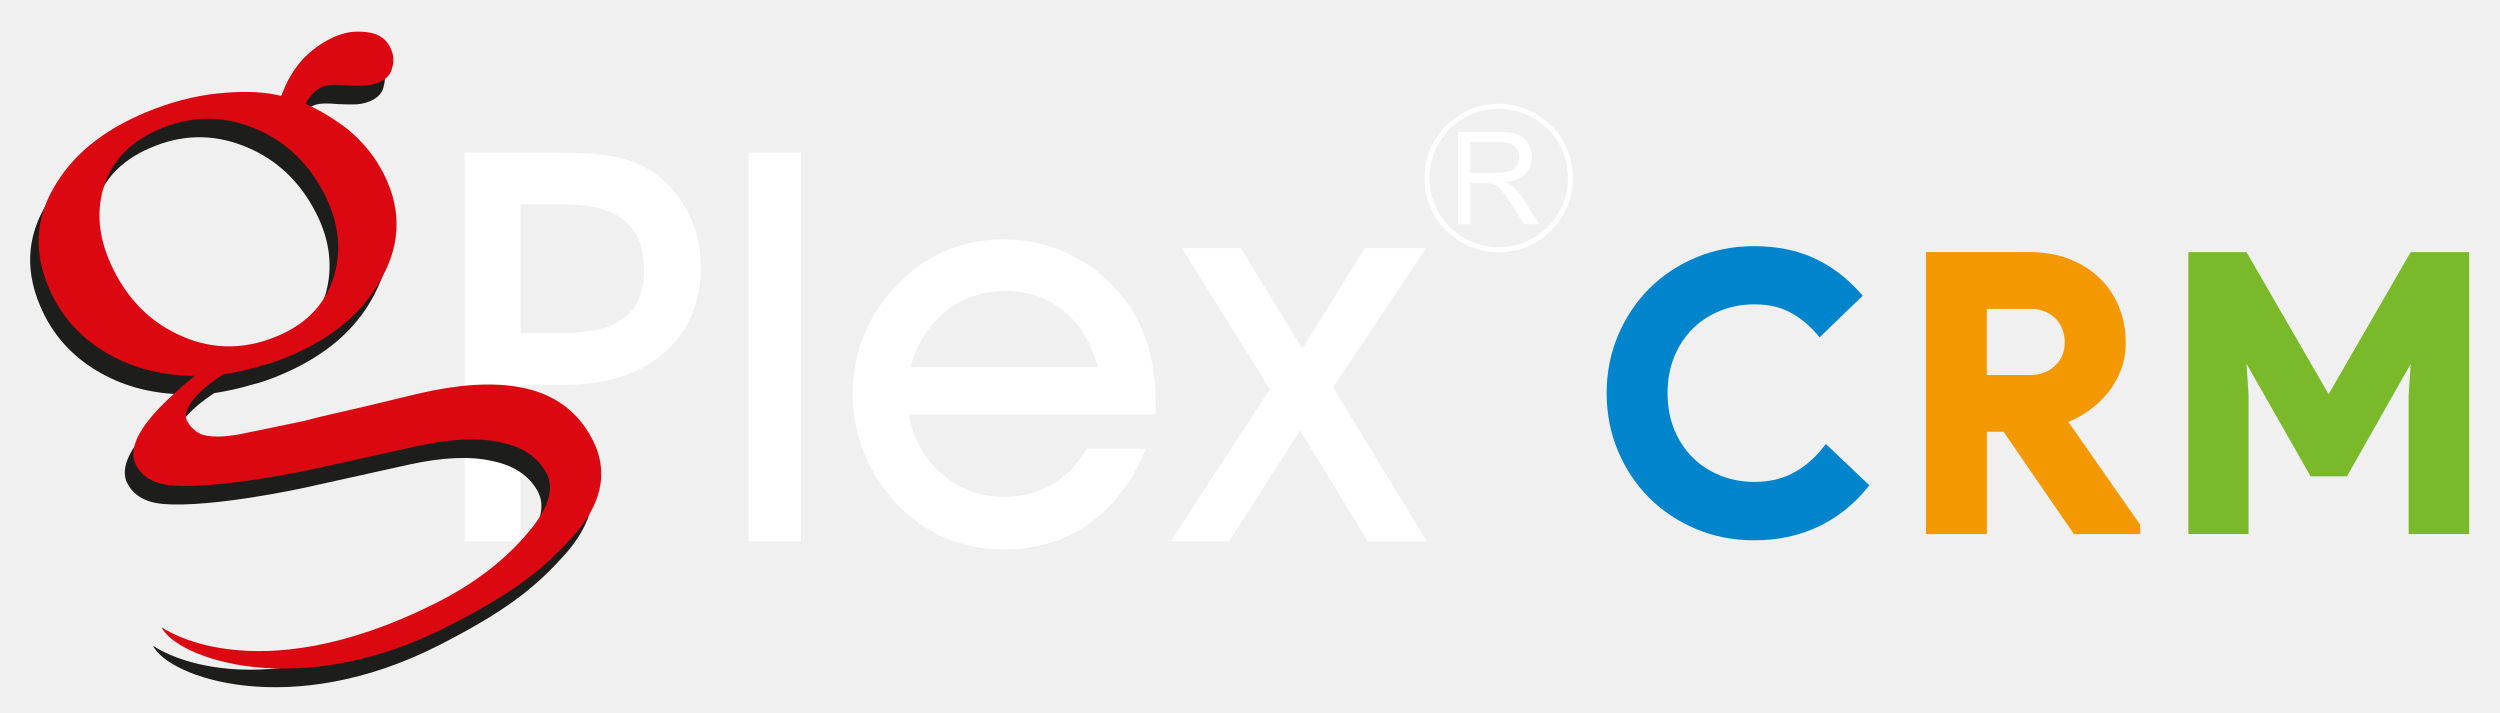
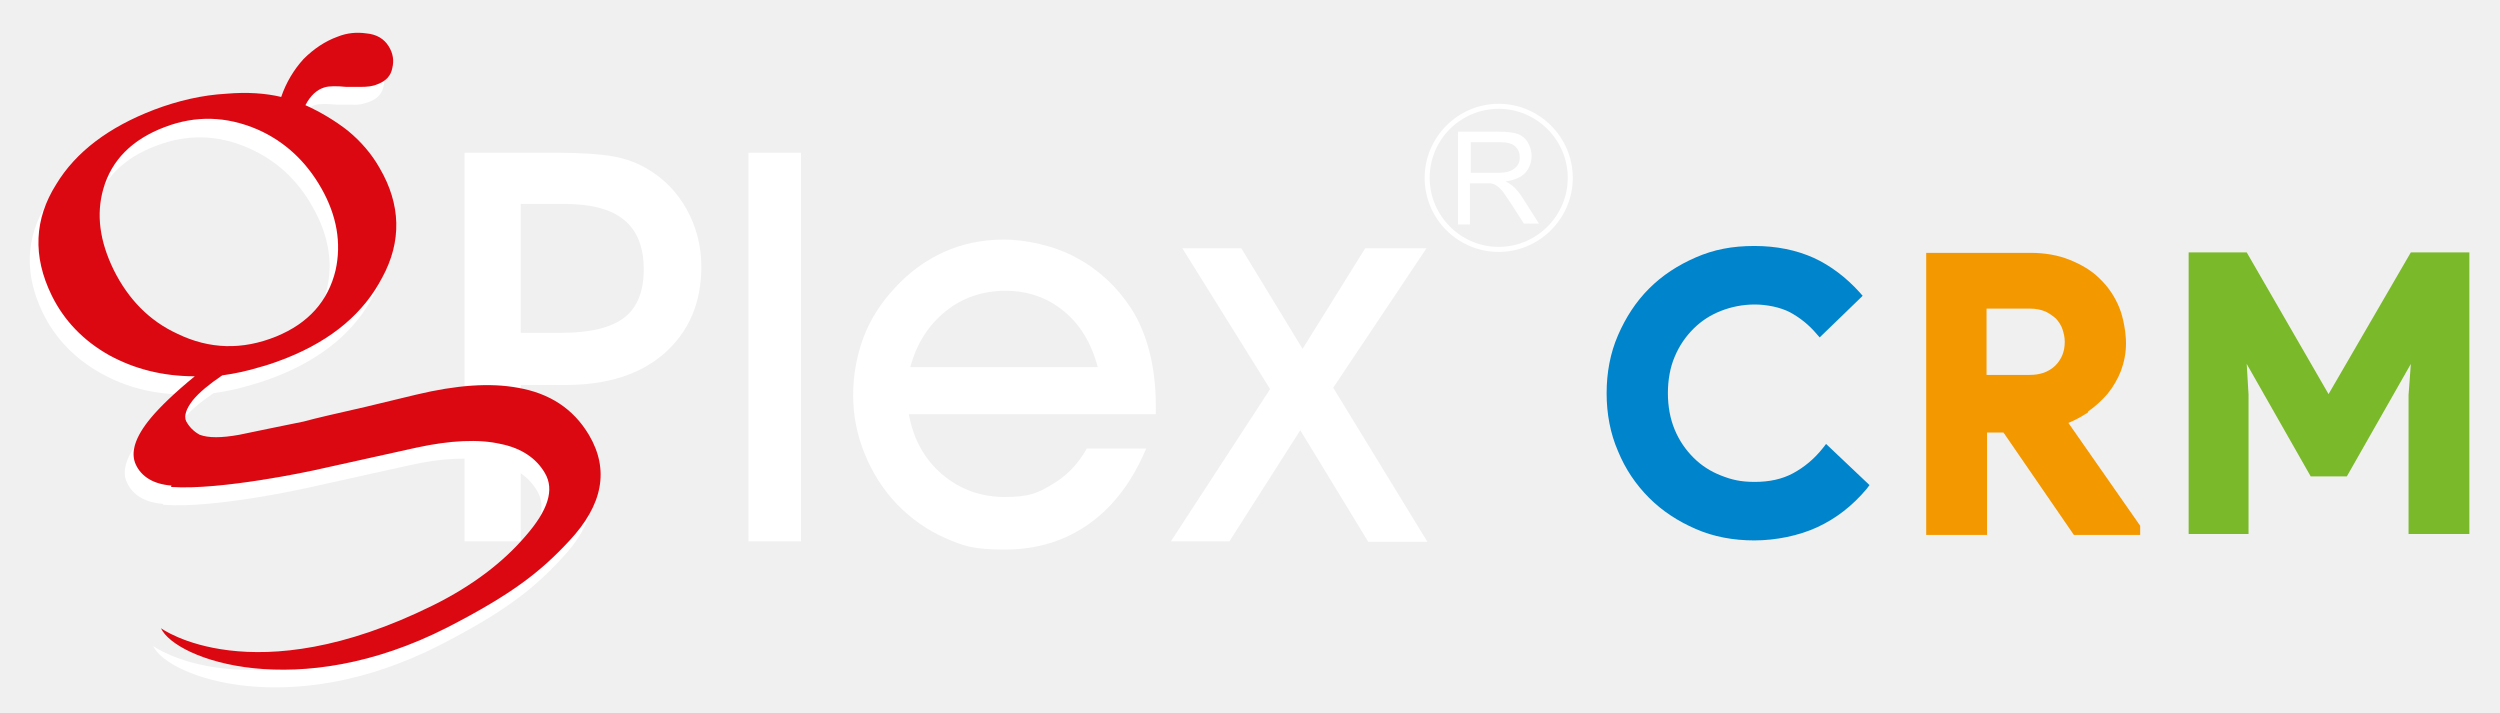
- <svg xmlns="http://www.w3.org/2000/svg" id="Layer_1" version="1.1" viewBox="0 0 546.82 155.88">
+ <svg xmlns="http://www.w3.org/2000/svg" id="Layer_1" version="1.1" viewBox="0 0 546.8 155.9">
  <defs>
    <style>
      .st0 {
+         fill: #0084cc;
+       }
+ 
+       .st1 {
+         fill: #fff;
+       }
+ 
+       .st2 {
        fill: #f49800;
      }

-       .st1 {
-         fill: #1d1d1b;
-       }
- 
-       .st2 {
-         fill: #0084cc;
-       }
- 
      .st3 {
-         fill: #fff;
+         fill: #db0812;
      }

      .st4 {
-         fill: #db0812;
-       }
- 
-       .st5 {
        fill: #7ab929;
      }
    </style>
  </defs>
  <g>
    <g>
      <g>
-         <path class="st3" d="M113.85,118.44h-12.25V33.39h19.78c5.56,0,9.79.27,12.69.82,2.91.54,5.44,1.46,7.62,2.75,3.54,2.06,6.36,5.01,8.46,8.84,2.1,3.83,3.16,7.98,3.16,12.45,0,7.9-2.67,14.19-8,18.88-5.34,4.68-12.56,7.03-21.66,7.03h-9.8v34.28ZM113.85,72.85h8.93c6.34,0,10.93-1.11,13.79-3.33,2.86-2.22,4.29-5.75,4.29-10.58s-1.45-8.42-4.34-10.75c-2.89-2.33-7.34-3.5-13.33-3.5h-9.33v28.17Z" />
-         <path class="st3" d="M163.71,118.44V33.39h11.49v85.04h-11.49Z" />
-         <path class="st3" d="M198.79,90.67c.97,5.36,3.38,9.7,7.24,13.02,3.86,3.32,8.44,4.98,13.76,4.98,3.8,0,7.26-.92,10.38-2.75,3.12-1.83,5.62-4.42,7.48-7.78h13.02c-2.96,7.13-7.09,12.57-12.4,16.36-5.31,3.78-11.48,5.66-18.52,5.66-4.75,0-9.09-.83-13.01-2.5-3.93-1.68-7.49-4.18-10.67-7.53-2.99-3.15-5.34-6.82-7.03-11-1.69-4.18-2.53-8.45-2.53-12.81s.77-8.72,2.31-12.66c1.54-3.93,3.81-7.5,6.81-10.74,3.19-3.5,6.79-6.14,10.79-7.91,4.02-1.76,8.39-2.65,13.15-2.65,5.64,0,10.88,1.32,15.72,3.94,4.85,2.63,8.85,6.3,12,11,1.87,2.93,3.25,6.13,4.15,9.61.9,3.49,1.35,7.47,1.35,11.94v1.81h-53.98ZM240.13,80.32c-1.44-5.31-3.92-9.4-7.46-12.3-3.53-2.9-7.78-4.36-12.71-4.36s-9.44,1.5-13.15,4.47c-3.71,2.98-6.26,7.04-7.66,12.19h40.99Z" />
-         <path class="st3" d="M299.21,118.44l-14.84-24.27-15.54,24.27h-12.81l21.74-33.31-19.25-30.85h12.93l13.41,21.99,13.69-21.99h13.41l-20.37,30.45,20.56,33.72h-12.92Z" />
+         <path class="st1" d="M113.8,118.4h-12.2V33.4h19.8c5.6,0,9.8.3,12.7.8,2.9.5,5.4,1.5,7.6,2.8,3.5,2.1,6.4,5,8.5,8.8s3.2,8,3.2,12.5c0,7.9-2.7,14.2-8,18.9-5.3,4.7-12.6,7-21.7,7h-9.8s0,34.3,0,34.3ZM113.8,72.8h8.9c6.3,0,10.9-1.1,13.8-3.3s4.3-5.8,4.3-10.6-1.4-8.4-4.3-10.8-7.3-3.5-13.3-3.5h-9.3v28.2h0Z" />
+         <path class="st1" d="M163.7,118.4V33.4h11.5v85h-11.5Z" />
+         <path class="st1" d="M198.8,90.7c1,5.4,3.4,9.7,7.2,13,3.9,3.3,8.4,5,13.8,5s7.3-.9,10.4-2.8c3.1-1.8,5.6-4.4,7.5-7.8h13c-3,7.1-7.1,12.6-12.4,16.4-5.3,3.8-11.5,5.7-18.5,5.7s-9.1-.8-13-2.5c-3.9-1.7-7.5-4.2-10.7-7.5-3-3.2-5.3-6.8-7-11s-2.5-8.4-2.5-12.8.8-8.7,2.3-12.7c1.5-3.9,3.8-7.5,6.8-10.7,3.2-3.5,6.8-6.1,10.8-7.9,4-1.8,8.4-2.7,13.1-2.7s10.9,1.3,15.7,3.9c4.9,2.6,8.9,6.3,12,11,1.9,2.9,3.2,6.1,4.1,9.6.9,3.5,1.4,7.5,1.4,11.9v1.8h-54ZM240.1,80.3c-1.4-5.3-3.9-9.4-7.5-12.3-3.5-2.9-7.8-4.4-12.7-4.4s-9.4,1.5-13.1,4.5c-3.7,3-6.3,7-7.7,12.2h41,0Z" />
+         <path class="st1" d="M299.2,118.4l-14.8-24.3-15.5,24.3h-12.8l21.7-33.3-19.2-30.8h12.9l13.4,22,13.7-22h13.4l-20.4,30.5,20.6,33.7h-12.9Z" />
      </g>
      <g>
-         <path class="st1" d="M35.63,110.22c-3.98-.33-6.56-2.01-7.83-4.62h0c-1.27-2.6-.15-6,3.31-10.21h0c1.97-2.4,5.18-5.45,9.61-9.13h0c-6.97-.04-13.2-1.58-18.66-4.65h0c-5.69-3.19-9.87-7.58-12.56-13.12h0c-4.2-8.64-3.84-16.74.98-24.34h0c4.31-7.06,11.46-12.47,21.44-16.27h0c5.29-2.01,10.53-3.19,15.75-3.55h0c4.59-.36,8.59-.13,12,.7h0c1.12-3.18,2.78-5.97,4.96-8.3h0c2.21-2.24,4.7-3.89,7.45-4.92h0c1.99-.78,4.06-1,6.21-.72h0c2.29.26,3.91,1.19,4.88,2.8h0c.99,1.64,1.25,3.24.8,4.79h0c-.26,1.62-1.34,2.79-3.21,3.53h0c-1.14.44-2.33.66-3.58.62h0c-.75.04-1.85,0-3.29-.06h0c-2.12-.21-3.69-.18-4.72.09h0c-1.69.52-3.08,1.82-4.21,3.92h0c3.35,1.51,6.45,3.4,9.32,5.65h0c2.86,2.39,5.18,5.09,6.91,8.09h0c4.68,8.05,4.91,16.06.62,24.03h0c-3.98,7.66-10.93,13.56-20.89,17.64h0c-2.3.95-4.26,1.61-5.87,1.96h0c-2.57.78-5.3,1.39-8.2,1.84h0c-2.84,1.88-4.97,3.71-6.41,5.46h0c-1.51,1.94-1.99,3.47-1.44,4.57h0c.67,1.34,1.68,2.35,3.01,2.99h0c1.88.7,4.73.74,8.58.04h0c4.4-.91,9.08-1.89,14.07-2.92h0c2.93-.76,7.46-1.84,13.55-3.21h0l11.24-2.69h0c8.81-2.07,16.15-2.57,22.07-1.52h0c7.02,1.21,12.21,4.62,15.57,10.3h0c4.49,7.57,3.1,15.29-4.31,23.14h0c-6.27,6.84-12.59,11.71-26.58,18.89h0c-32.72,16.74-59.47,7.04-62.72.2h0s19.87,14.64,59.53-5.02h0c8.75-4.33,15.39-9.53,20.16-15.13h0c4.98-5.65,6.42-10.25,4.33-13.84h0c-1.91-3.32-5.16-5.44-9.73-6.39h0c-4.83-1.13-10.98-.86-18.45.79h0l-22.57,5h0s-20.19,4.46-31.13,3.59ZM20.69,45.4c-1.59,5.59-.83,11.52,2.34,17.81h0c3.2,6.37,7.83,11.03,13.87,13.91h0c6.97,3.38,14.2,3.59,21.61.56h0c7.08-2.88,11.42-7.74,13-14.51h0c1.36-5.9.32-11.88-3.08-17.88h0c-3.4-6.06-8.09-10.34-14.05-12.92h0c-6.75-2.96-13.51-3.13-20.32-.51h0c-7.12,2.73-11.58,7.22-13.37,13.54Z" />
-         <path class="st4" d="M37.5,106.15c-3.97-.31-6.57-2.01-7.84-4.6h0c-1.25-2.61-.16-6.01,3.31-10.21h0c1.97-2.41,5.18-5.46,9.62-9.14h0c-6.97-.04-13.2-1.58-18.67-4.64h0c-5.69-3.2-9.86-7.59-12.57-13.13h0c-4.19-8.63-3.83-16.74.98-24.34h0c4.32-7.06,11.47-12.47,21.45-16.27h0c5.28-2.01,10.53-3.19,15.75-3.55h0c4.59-.36,8.59-.14,12.01.71h0c1.12-3.22,2.77-5.98,4.95-8.31h0c2.23-2.24,4.71-3.89,7.46-4.94h0c1.99-.76,4.06-.98,6.22-.7h0c2.28.24,3.9,1.18,4.87,2.79h0c.98,1.63,1.25,3.22.79,4.78h0c-.26,1.62-1.33,2.8-3.21,3.52h0c-1.13.45-2.32.64-3.57.61h0c-.75.06-1.85.03-3.28-.05h0c-2.14-.21-3.7-.16-4.72.1h0c-1.69.53-3.09,1.82-4.22,3.92h0c3.35,1.52,6.46,3.41,9.32,5.65h0c2.86,2.39,5.17,5.09,6.91,8.09h0c4.68,8.05,4.92,16.06.62,24.02h0c-3.97,7.68-10.94,13.57-20.88,17.65h0c-2.29.94-4.26,1.59-5.88,1.96h0c-2.57.78-5.3,1.38-8.2,1.84h0c-2.84,1.89-4.97,3.69-6.41,5.45h0c-1.52,1.95-1.99,3.48-1.45,4.58h0c.69,1.35,1.7,2.35,3.02,3h0c1.88.72,4.74.73,8.58.04h0c4.39-.91,9.07-1.89,14.06-2.91h0c2.92-.78,7.44-1.85,13.54-3.22h0l11.25-2.71h0c8.8-2.06,16.14-2.56,22.06-1.5h0c7.01,1.19,12.2,4.61,15.56,10.29h0c4.51,7.59,3.12,15.3-4.3,23.15h0c-6.27,6.83-12.59,11.71-26.59,18.88h0c-32.71,16.73-59.46,7.05-62.71.21h0s19.88,14.65,59.53-5.02h0c8.74-4.34,15.39-9.53,20.16-15.11h0c4.99-5.65,6.42-10.25,4.34-13.85h0c-1.92-3.34-5.18-5.46-9.73-6.4h0c-4.84-1.12-10.98-.85-18.45.81h0l-22.58,4.99h0s-20.17,4.45-31.12,3.58ZM22.56,41.34c-1.6,5.59-.83,11.53,2.34,17.81h0c3.21,6.38,7.83,11.05,13.86,13.92h0c6.98,3.39,14.2,3.58,21.61.57h0c7.09-2.9,11.42-7.75,13.02-14.53h0c1.35-5.89.31-11.86-3.09-17.87h0c-3.4-6.05-8.07-10.33-14.04-12.93h0c-6.75-2.94-13.51-3.11-20.33-.49h0c-7.11,2.73-11.58,7.22-13.36,13.53Z" />
+         <path class="st1" d="M35.6,110.2c-4-.3-6.6-2-7.8-4.6h0c-1.3-2.6-.1-6,3.3-10.2h0c2-2.4,5.2-5.4,9.6-9.1h0c-7,0-13.2-1.6-18.7-4.7h0c-5.7-3.2-9.9-7.6-12.6-13.1h0c-4.2-8.6-3.8-16.7,1-24.3h0c4.3-7.1,11.5-12.5,21.4-16.3h0c5.3-2,10.5-3.2,15.8-3.5h0c4.6-.4,8.6-.1,12,.7h0c1.1-3.2,2.8-6,5-8.3h0c2.2-2.2,4.7-3.9,7.4-4.9h0c2-.8,4.1-1,6.2-.7h0c2.3.3,3.9,1.2,4.9,2.8h0c1,1.6,1.2,3.2.8,4.8h0c-.3,1.6-1.3,2.8-3.2,3.5h0c-1.1.4-2.3.7-3.6.6h0c-.8,0-1.8,0-3.3,0h0c-2.1-.2-3.7-.2-4.7,0h0c-1.7.5-3.1,1.8-4.2,3.9h0c3.3,1.5,6.4,3.4,9.3,5.7h0c2.9,2.4,5.2,5.1,6.9,8.1h0c4.7,8,4.9,16.1.6,24h0c-4,7.7-10.9,13.6-20.9,17.6h0c-2.3.9-4.3,1.6-5.9,2h0c-2.6.8-5.3,1.4-8.2,1.8h0c-2.8,1.9-5,3.7-6.4,5.5h0c-1.5,1.9-2,3.5-1.4,4.6h0c.7,1.3,1.7,2.3,3,3h0c1.9.7,4.7.7,8.6,0h0c4.4-.9,9.1-1.9,14.1-2.9h0c2.9-.8,7.5-1.8,13.6-3.2h0l11.2-2.7h0c8.8-2.1,16.2-2.6,22.1-1.5h0c7,1.2,12.2,4.6,15.6,10.3h0c4.5,7.6,3.1,15.3-4.3,23.1h0c-6.3,6.8-12.6,11.7-26.6,18.9h0c-32.7,16.7-59.5,7-62.7.2h0s19.9,14.6,59.5-5h0c8.8-4.3,15.4-9.5,20.2-15.1h0c5-5.7,6.4-10.2,4.3-13.8h0c-1.9-3.3-5.2-5.4-9.7-6.4h0c-4.8-1.1-11-.9-18.4.8h0l-22.6,5h0s-20.2,4.5-31.1,3.6h0ZM20.7,45.4c-1.6,5.6-.8,11.5,2.3,17.8h0c3.2,6.4,7.8,11,13.9,13.9h0c7,3.4,14.2,3.6,21.6.6h0c7.1-2.9,11.4-7.7,13-14.5h0c1.4-5.9.3-11.9-3.1-17.9h0c-3.4-6.1-8.1-10.3-14-12.9h0c-6.8-3-13.5-3.1-20.3-.5h0c-7.1,2.7-11.6,7.2-13.4,13.5Z" />
+         <path class="st3" d="M37.5,106.2c-4-.3-6.6-2-7.8-4.6h0c-1.2-2.6-.2-6,3.3-10.2h0c2-2.4,5.2-5.5,9.6-9.1h0c-7,0-13.2-1.6-18.7-4.6h0c-5.7-3.2-9.9-7.6-12.6-13.1h0c-4.2-8.6-3.8-16.7,1-24.3h0c4.3-7.1,11.5-12.5,21.4-16.3h0c5.3-2,10.5-3.2,15.8-3.5h0c4.6-.4,8.6-.1,12,.7h0c1.1-3.2,2.8-6,4.9-8.3h0c2.2-2.2,4.7-3.9,7.5-4.9h0c2-.8,4.1-1,6.2-.7h0c2.3.2,3.9,1.2,4.9,2.8h0c1,1.6,1.2,3.2.8,4.8h0c-.3,1.6-1.3,2.8-3.2,3.5h0c-1.1.5-2.3.6-3.6.6h0c-.8,0-1.8,0-3.3,0h0c-2.1-.2-3.7-.2-4.7.1h0c-1.7.5-3.1,1.8-4.2,3.9h0c3.3,1.5,6.5,3.4,9.3,5.6h0c2.9,2.4,5.2,5.1,6.9,8.1h0c4.7,8,4.9,16.1.6,24h0c-4,7.7-10.9,13.6-20.9,17.6h0c-2.3.9-4.3,1.6-5.9,2h0c-2.6.8-5.3,1.4-8.2,1.8h0c-2.8,1.9-5,3.7-6.4,5.4h0c-1.5,1.9-2,3.5-1.5,4.6h0c.7,1.3,1.7,2.3,3,3h0c1.9.7,4.7.7,8.6,0h0c4.4-.9,9.1-1.9,14.1-2.9h0c2.9-.8,7.4-1.8,13.5-3.2h0l11.2-2.7h0c8.8-2.1,16.1-2.6,22.1-1.5h0c7,1.2,12.2,4.6,15.6,10.3h0c4.5,7.6,3.1,15.3-4.3,23.2h0c-6.3,6.8-12.6,11.7-26.6,18.9h0c-32.7,16.7-59.5,7.1-62.7.2h0s19.9,14.6,59.5-5h0c8.7-4.3,15.4-9.5,20.2-15.1h0c5-5.7,6.4-10.2,4.3-13.8h0c-1.9-3.3-5.2-5.5-9.7-6.4h0c-4.8-1.1-11-.8-18.4.8h0l-22.6,5h0s-20.2,4.4-31.1,3.6h0ZM22.6,41.3c-1.6,5.6-.8,11.5,2.3,17.8h0c3.2,6.4,7.8,11.1,13.9,13.9h0c7,3.4,14.2,3.6,21.6.6h0c7.1-2.9,11.4-7.8,13-14.5h0c1.3-5.9.3-11.9-3.1-17.9h0c-3.4-6-8.1-10.3-14-12.9h0c-6.8-2.9-13.5-3.1-20.3-.5h0c-7.1,2.7-11.6,7.2-13.4,13.5h0Z" />
      </g>
    </g>
    <g>
-       <path class="st3" d="M318.92,49.04v-20.2h8.95c1.8,0,3.17.19,4.11.54.93.36,1.68,1.02,2.25,1.93.55.92.83,1.94.83,3.05,0,1.44-.46,2.65-1.38,3.63-.93.98-2.37,1.61-4.31,1.88.72.34,1.25.68,1.62,1.01.78.71,1.52,1.61,2.22,2.68l3.49,5.48h-3.33l-2.68-4.19c-.78-1.21-1.42-2.14-1.93-2.78-.51-.64-.96-1.09-1.36-1.35-.41-.26-.81-.44-1.23-.53-.3-.07-.8-.1-1.48-.1h-3.1v8.96h-2.67ZM321.59,37.77h5.75c1.22,0,2.17-.12,2.86-.37.69-.26,1.22-.66,1.58-1.21.36-.57.54-1.16.54-1.81,0-.96-.34-1.74-1.04-2.36-.7-.62-1.8-.93-3.3-.93h-6.39v6.69Z" />
-       <path class="st3" d="M311.56,38.94c0,8.96,7.29,16.25,16.25,16.25s16.25-7.29,16.25-16.25-7.29-16.25-16.25-16.25-16.25,7.29-16.25,16.25ZM312.67,38.94c0-8.35,6.79-15.15,15.15-15.15s15.14,6.8,15.14,15.15-6.79,15.15-15.14,15.15-15.15-6.79-15.15-15.15Z" />
+       <path class="st1" d="M318.9,49v-20.2h9c1.8,0,3.2.2,4.1.5.9.4,1.7,1,2.2,1.9.5.9.8,1.9.8,3s-.5,2.7-1.4,3.6c-.9,1-2.4,1.6-4.3,1.9.7.3,1.2.7,1.6,1,.8.7,1.5,1.6,2.2,2.7l3.5,5.5h-3.3l-2.7-4.2c-.8-1.2-1.4-2.1-1.9-2.8-.5-.6-1-1.1-1.4-1.3-.4-.3-.8-.4-1.2-.5-.3,0-.8,0-1.5,0h-3.1v9h-2.7,0ZM321.6,37.8h5.8c1.2,0,2.2-.1,2.9-.4.7-.3,1.2-.7,1.6-1.2.4-.6.5-1.2.5-1.8,0-1-.3-1.7-1-2.4-.7-.6-1.8-.9-3.3-.9h-6.4v6.7h0Z" />
+       <path class="st1" d="M311.6,38.9c0,9,7.3,16.2,16.2,16.2s16.2-7.3,16.2-16.2-7.3-16.2-16.2-16.2-16.2,7.3-16.2,16.2ZM312.7,38.9c0-8.4,6.8-15.1,15.1-15.1s15.1,6.8,15.1,15.1-6.8,15.1-15.1,15.1-15.1-6.8-15.1-15.1Z" />
    </g>
  </g>
  <g>
-     <path class="st2" d="M398.68,97.98c-1.9,2.37-4.1,4.23-6.54,5.51-2.42,1.27-5.23,1.92-8.38,1.92-2.63,0-5.13-.46-7.44-1.38-2.3-.91-4.32-2.22-6.02-3.89-1.7-1.67-3.06-3.72-4.06-6.11-1-2.38-1.5-5.09-1.5-8.04s.5-5.66,1.5-8.04c.99-2.38,2.36-4.44,4.06-6.11,1.69-1.67,3.72-2.98,6.02-3.89,2.31-.92,4.81-1.38,7.44-1.38,2.97,0,5.57.57,7.71,1.71,2.18,1.15,4.13,2.73,5.81,4.67l.72.84,9.42-9.12-.67-.75c-2.91-3.25-6.29-5.78-10.04-7.49-3.76-1.72-8.14-2.59-13.04-2.59-4.56,0-8.85.84-12.76,2.5-3.91,1.65-7.34,3.94-10.19,6.8-2.86,2.86-5.14,6.29-6.8,10.19-1.66,3.91-2.5,8.18-2.5,12.68s.84,8.77,2.5,12.68c1.65,3.91,3.94,7.34,6.8,10.19,2.86,2.86,6.28,5.14,10.19,6.8,3.91,1.66,8.21,2.5,12.76,2.5,5.07,0,9.72-.97,13.84-2.89,4.12-1.91,7.74-4.74,10.76-8.39l.62-.75-9.52-9.03-.71.89Z" />
-     <path class="st0" d="M456.67,89.97c1.63-1.13,3.07-2.46,4.29-3.94,1.23-1.5,2.21-3.19,2.92-5.04.71-1.86,1.07-3.87,1.07-5.99,0-2.84-.5-5.51-1.49-7.93-1-2.43-2.44-4.55-4.28-6.31-1.84-1.75-4.07-3.14-6.63-4.13-2.55-.99-5.42-1.49-8.53-1.49h-22.76v61.67h13.32v-22.38h3.65l15.39,22.38h14.49v-2.04l-15.7-22.49c1.48-.6,2.91-1.38,4.27-2.33ZM451.62,74.84c0,2.11-.7,3.79-2.13,5.15-1.45,1.37-3.27,2.04-5.56,2.04h-9.36v-14.47h9.52c1.23,0,2.34.21,3.29.62.94.41,1.74.96,2.35,1.62.63.68,1.09,1.44,1.41,2.31.32.88.48,1.8.48,2.72Z" />
-     <polygon class="st5" points="527.28 55.15 509.33 86.22 491.38 55.15 478.66 55.15 478.66 116.82 491.82 116.82 491.82 86.33 491.37 79.57 505.39 104.18 513.35 104.18 527.29 79.58 526.84 86.4 526.84 116.82 540.08 116.82 540.08 55.15 527.28 55.15" />
+     <path class="st0" d="M398.7,98c-1.9,2.4-4.1,4.2-6.5,5.5-2.4,1.3-5.2,1.9-8.4,1.9s-5.1-.5-7.4-1.4c-2.3-.9-4.3-2.2-6-3.9-1.7-1.7-3.1-3.7-4.1-6.1-1-2.4-1.5-5.1-1.5-8s.5-5.7,1.5-8c1-2.4,2.4-4.4,4.1-6.1,1.7-1.7,3.7-3,6-3.9,2.3-.9,4.8-1.4,7.4-1.4s5.6.6,7.7,1.7c2.2,1.2,4.1,2.7,5.8,4.7l.7.8,9.4-9.1-.7-.8c-2.9-3.2-6.3-5.8-10-7.5-3.8-1.7-8.1-2.6-13-2.6s-8.9.8-12.8,2.5c-3.9,1.7-7.3,3.9-10.2,6.8-2.9,2.9-5.1,6.3-6.8,10.2-1.7,3.9-2.5,8.2-2.5,12.7s.8,8.8,2.5,12.7c1.6,3.9,3.9,7.3,6.8,10.2,2.9,2.9,6.3,5.1,10.2,6.8s8.2,2.5,12.8,2.5,9.7-1,13.8-2.9c4.1-1.9,7.7-4.7,10.8-8.4l.6-.8-9.5-9-.7.9h0Z" />
+     <path class="st2" d="M456.7,90c1.6-1.1,3.1-2.5,4.3-3.9,1.2-1.5,2.2-3.2,2.9-5,.7-1.9,1.1-3.9,1.1-6s-.5-5.5-1.5-7.9c-1-2.4-2.4-4.5-4.3-6.3-1.8-1.8-4.1-3.1-6.6-4.1-2.5-1-5.4-1.5-8.5-1.5h-22.8v61.7h13.3v-22.4h3.6l15.4,22.4h14.5v-2l-15.7-22.5c1.5-.6,2.9-1.4,4.3-2.3h0ZM451.6,74.8c0,2.1-.7,3.8-2.1,5.2-1.5,1.4-3.3,2-5.6,2h-9.4v-14.5h9.5c1.2,0,2.3.2,3.3.6.9.4,1.7,1,2.4,1.6.6.7,1.1,1.4,1.4,2.3.3.9.5,1.8.5,2.7h0Z" />
+     <polygon class="st4" points="527.3 55.2 509.3 86.2 491.4 55.2 478.7 55.2 478.7 116.8 491.8 116.8 491.8 86.3 491.4 79.6 505.4 104.2 513.3 104.2 527.3 79.6 526.8 86.4 526.8 116.8 540.1 116.8 540.1 55.2 527.3 55.2" />
  </g>
</svg>
